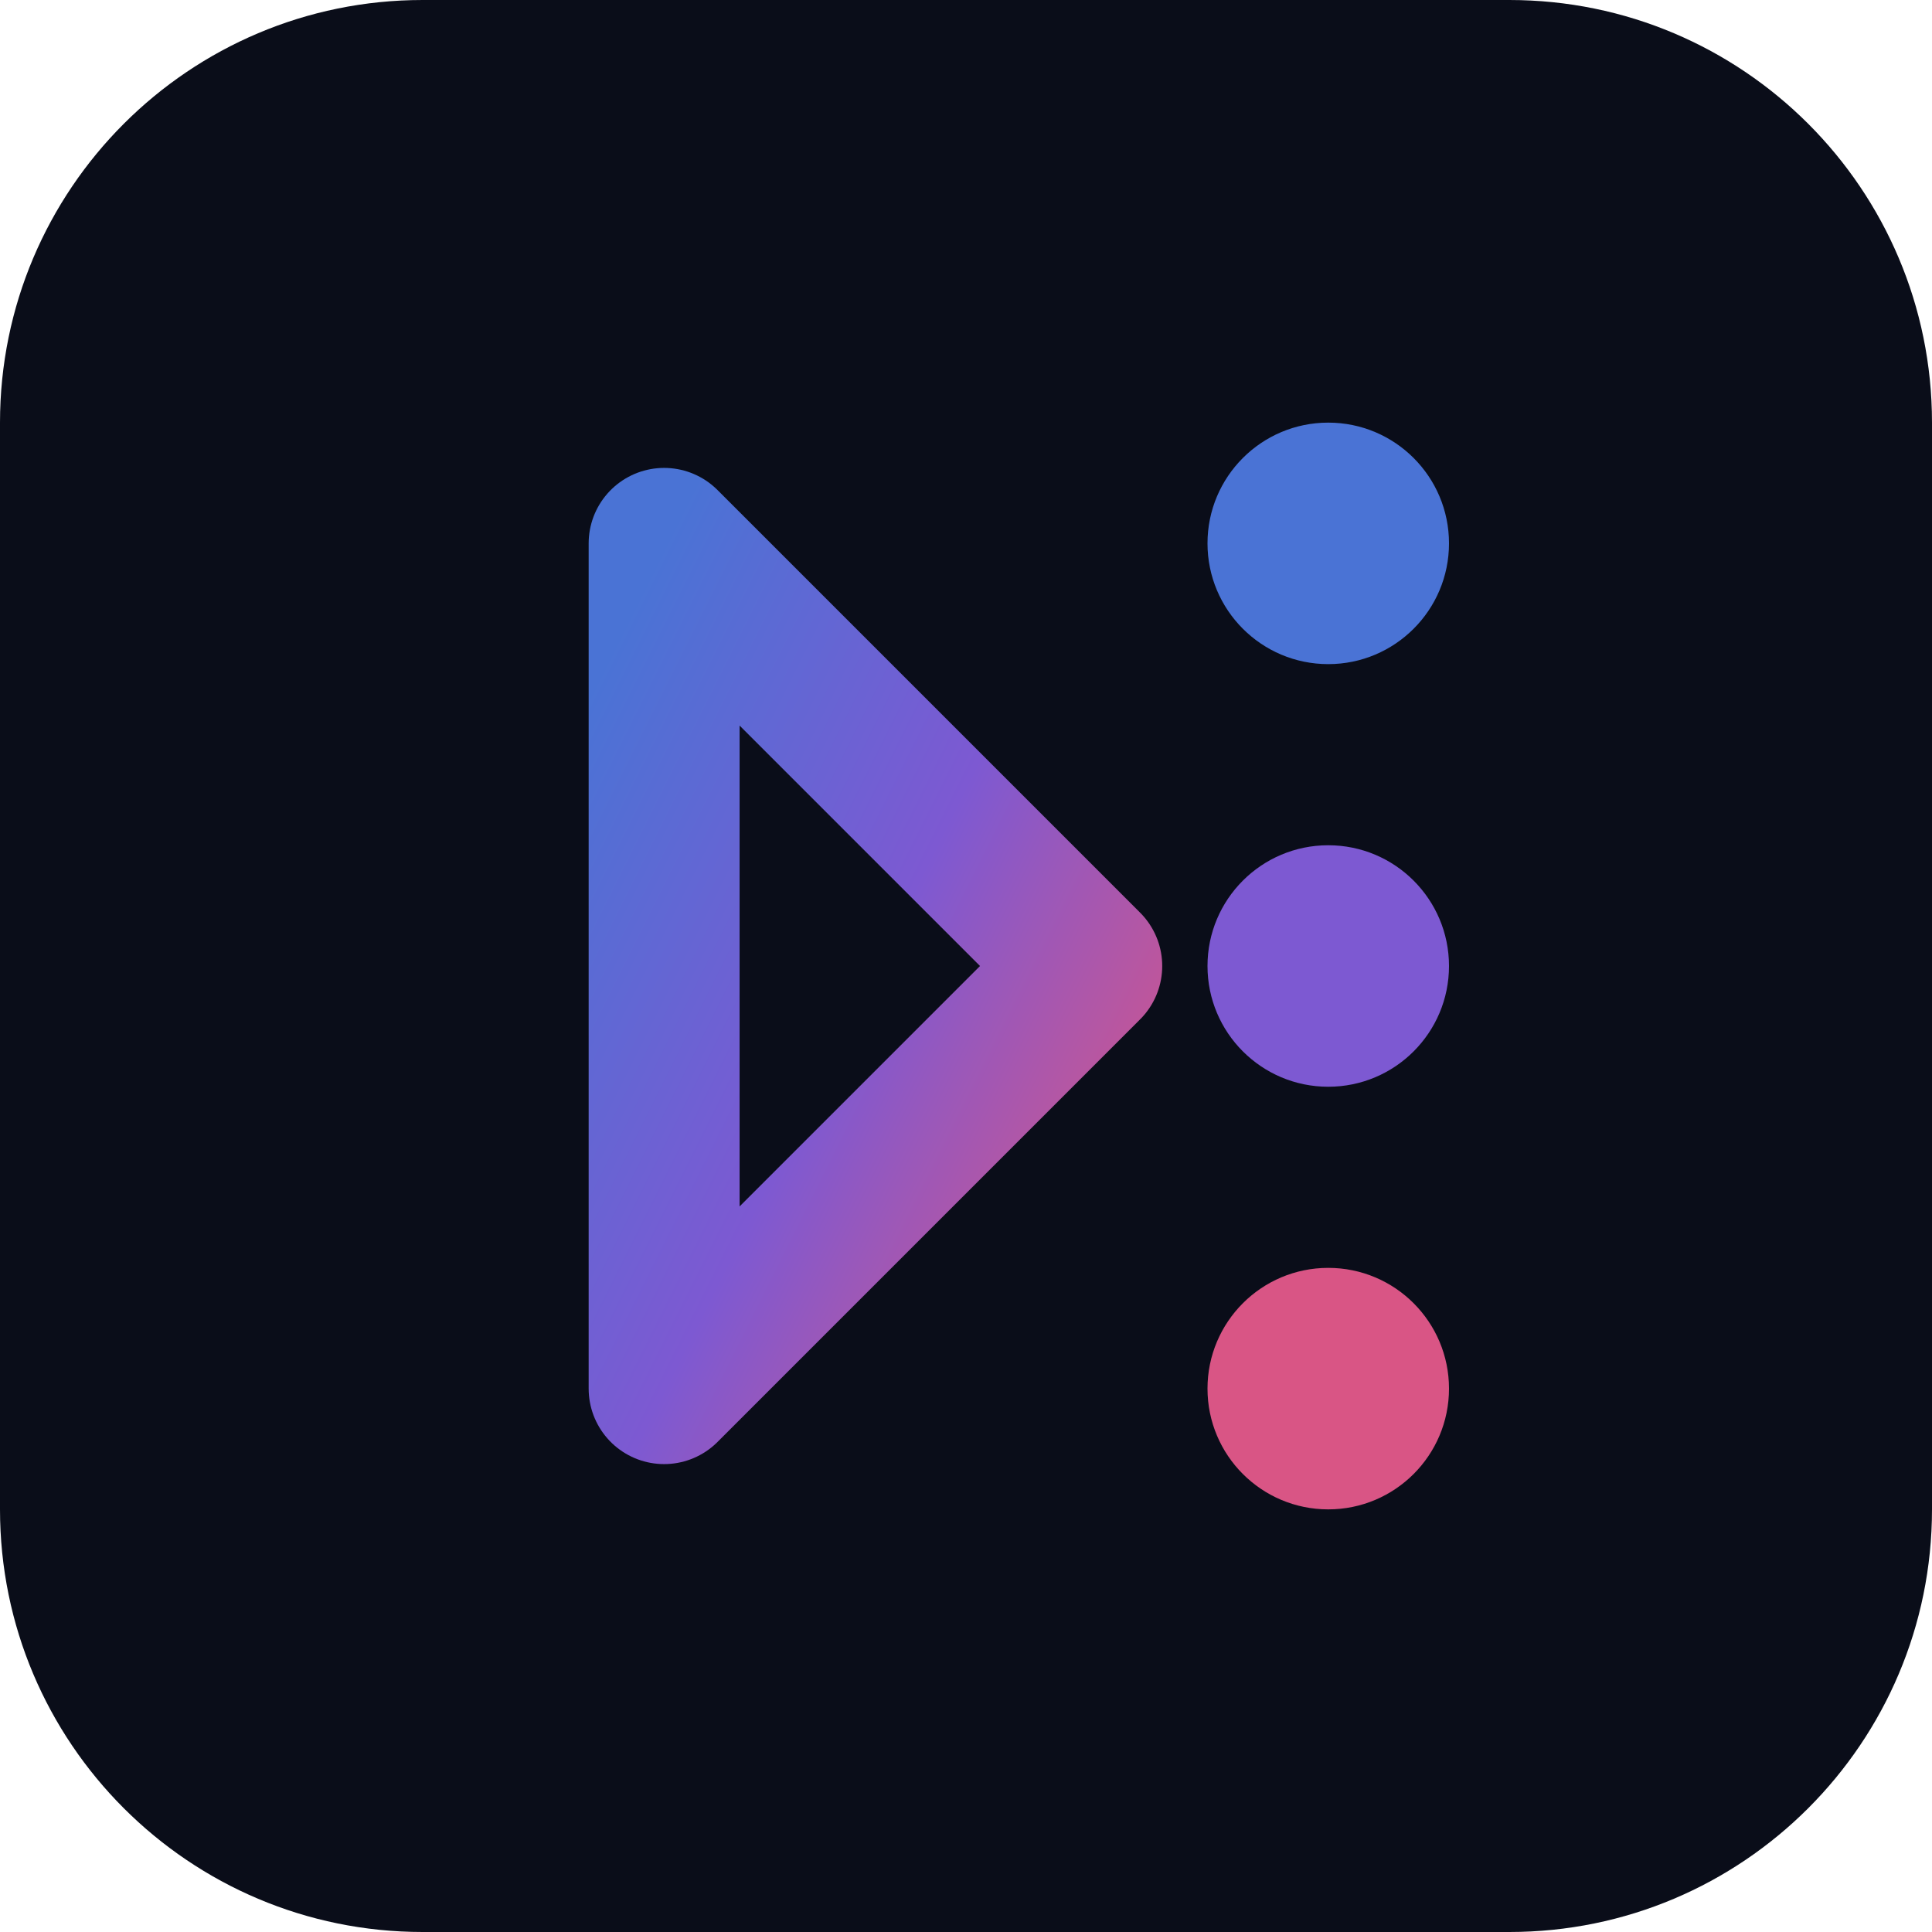
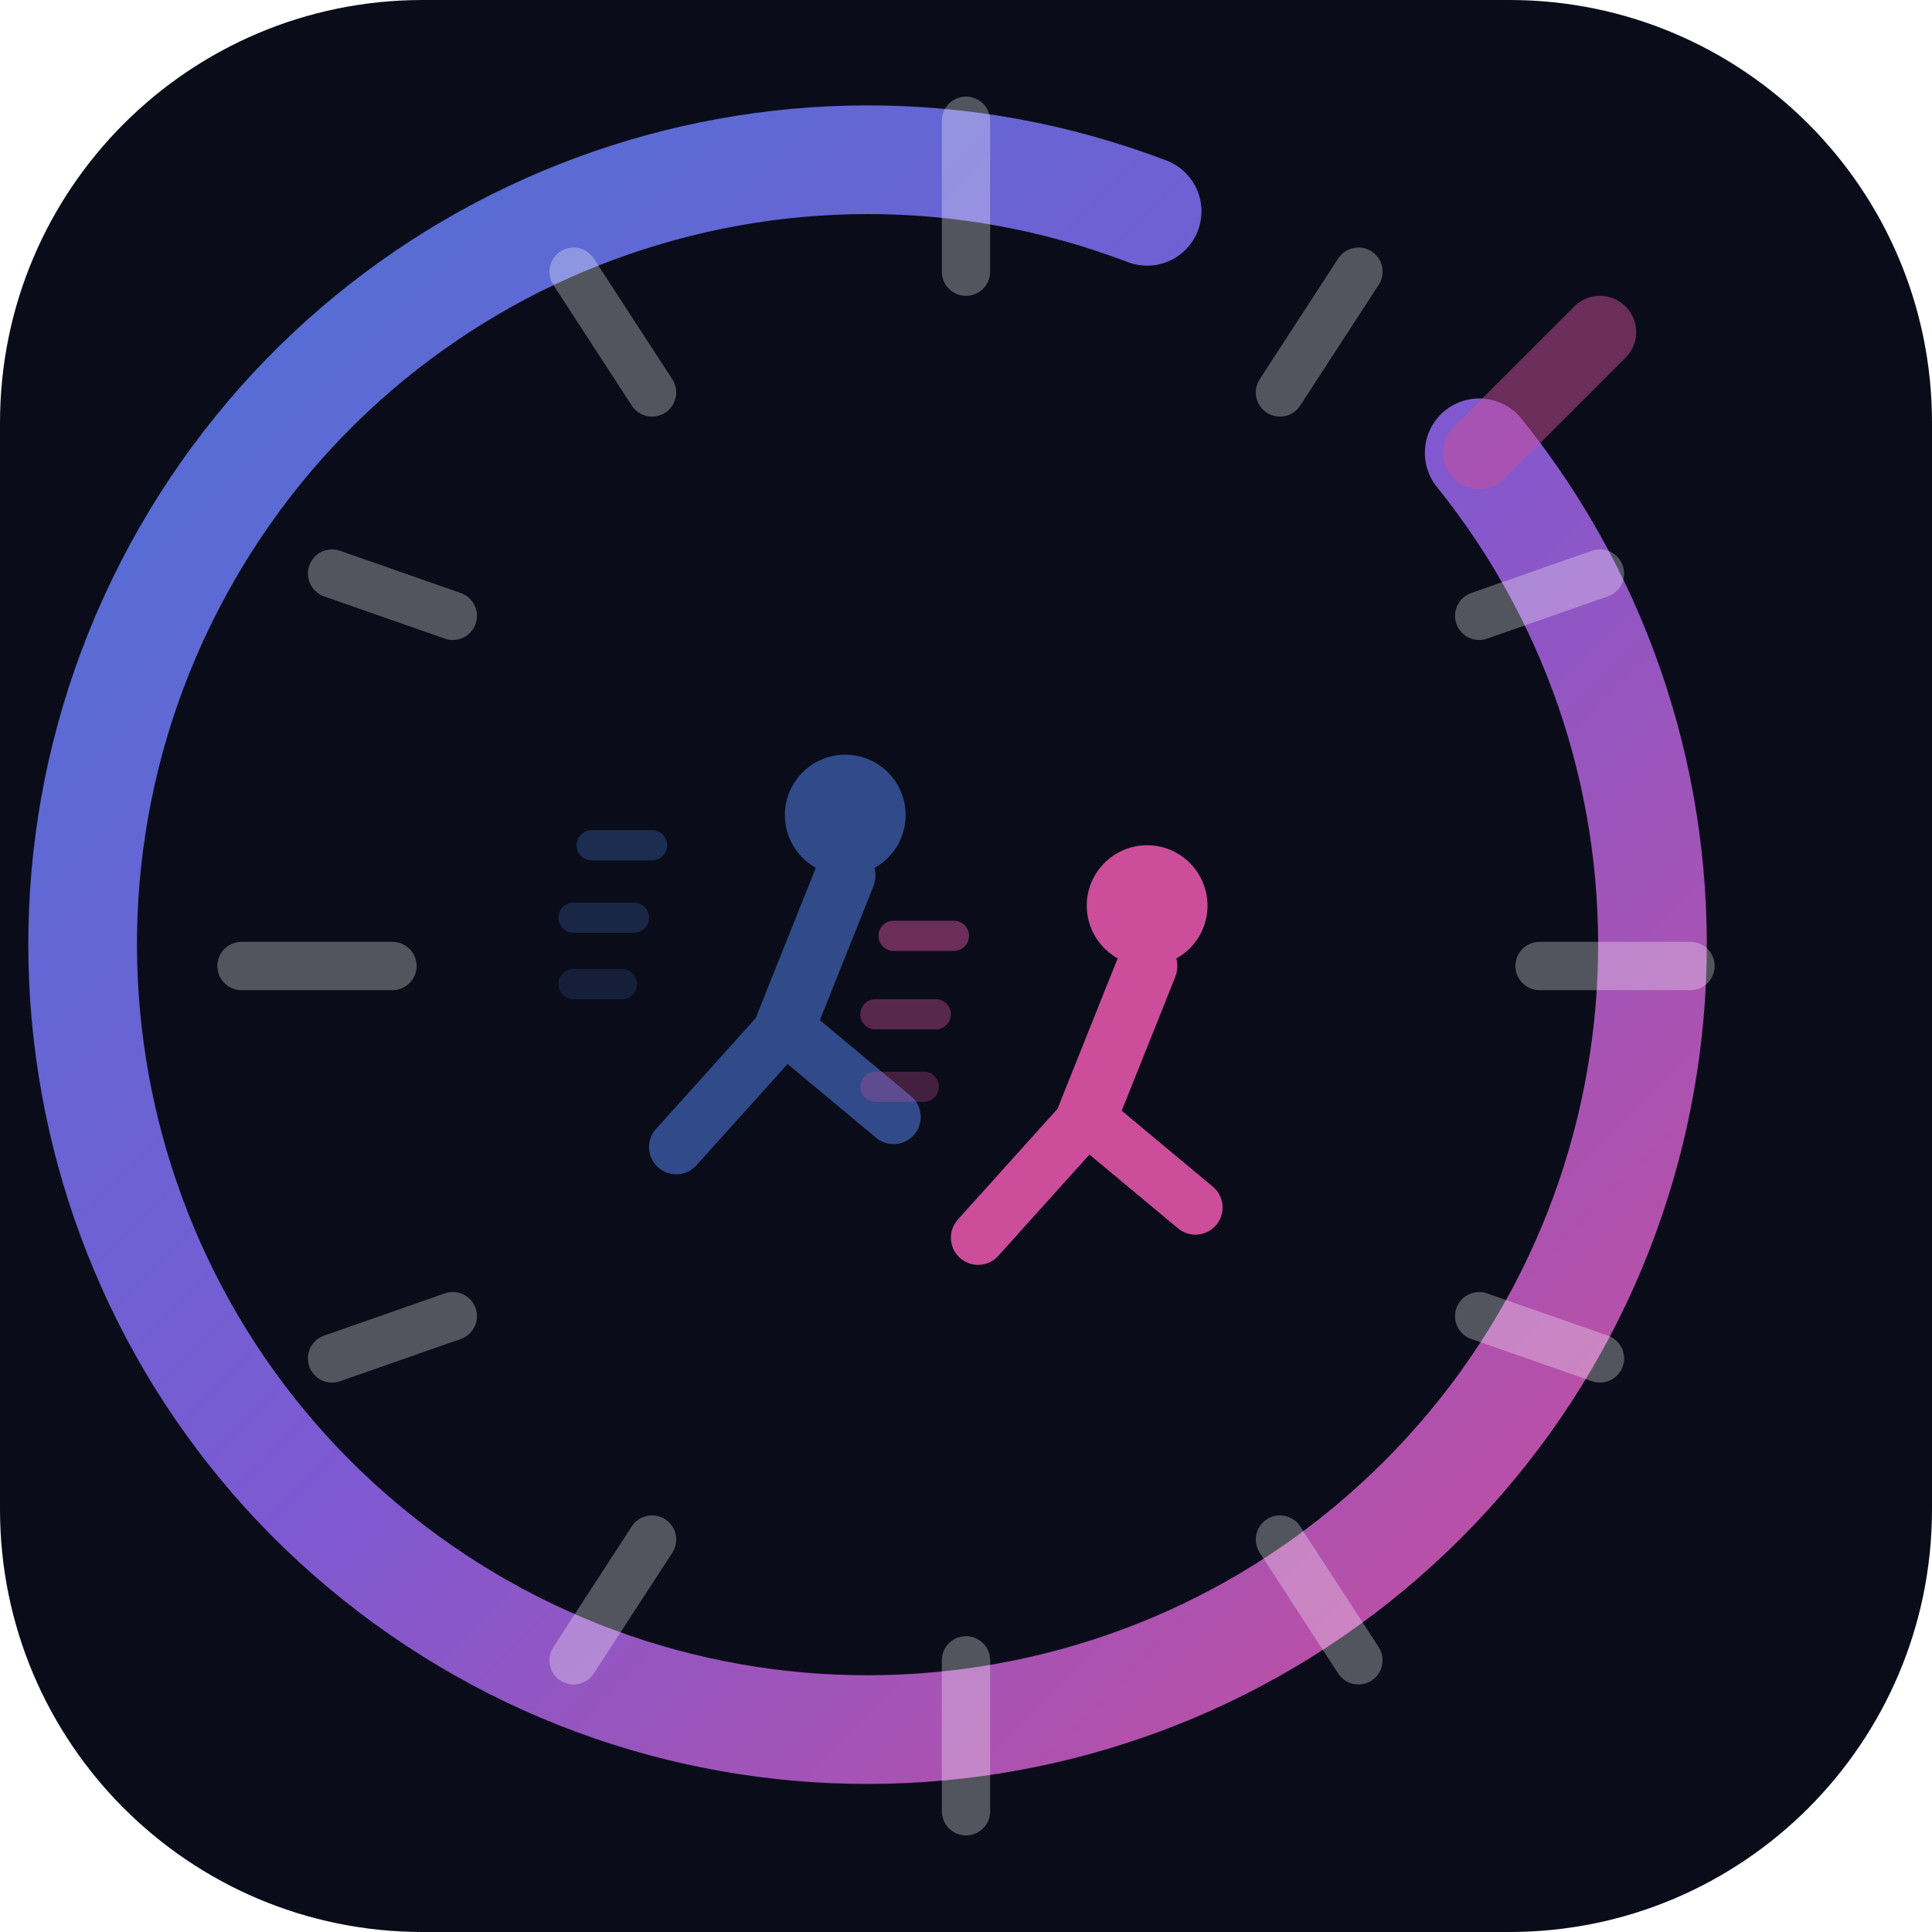
<svg xmlns="http://www.w3.org/2000/svg" viewBox="0 0 32 32" fill="none">
  <defs>
    <linearGradient id="fg" x1="0%" y1="0%" x2="100%" y2="100%">
      <stop offset="0%" stop-color="#4A73D5" />
      <stop offset="50%" stop-color="#7D59D2" />
-       <stop offset="100%" stop-color="#D95585" />
+       <stop offset="100%" stop-color="#CC4D99" />
    </linearGradient>
  </defs>
  <rect width="32" height="32" rx="7" fill="#0A0D19" />
-   <path d="M11 9 L11 23 M11 23 L18 16 L11 9" stroke="url(#fg)" stroke-width="2.5" stroke-linecap="round" stroke-linejoin="round" fill="none" />
-   <circle cx="22" cy="9" r="2" fill="#4A73D5" />
-   <circle cx="22" cy="16" r="2" fill="#7D59D2" />
-   <circle cx="22" cy="23" r="2" fill="#D95585" />
+   <path d="M 19 3.5 A 13 13 0 1 0 24.5 7.5" stroke="url(#fg)" stroke-width="1.8" stroke-linecap="round" fill="none" />
+   <g stroke="rgba(255,255,255,0.3)" stroke-width="0.8" stroke-linecap="round">
+     <line x1="16" y1="2" x2="16" y2="4.5" />
+     <line x1="22.5" y1="4.5" x2="21.2" y2="6.5" />
+     <line x1="26.5" y1="9.5" x2="24.5" y2="10.2" />
+     <line x1="28" y1="16" x2="25.5" y2="16" />
+     <line x1="26.5" y1="22.5" x2="24.5" y2="21.8" />
+     <line x1="22.5" y1="27.5" x2="21.2" y2="25.5" />
+     <line x1="16" y1="30" x2="16" y2="27.5" />
+     <line x1="9.5" y1="27.5" x2="10.8" y2="25.5" />
+     <line x1="5.5" y1="22.5" x2="7.5" y2="21.8" />
+     <line x1="4" y1="16" x2="6.5" y2="16" />
+     <line x1="5.5" y1="9.5" x2="7.5" y2="10.2" />
+     <line x1="9.5" y1="4.5" x2="10.8" y2="6.5" />
+   </g>
+   <path d="M 24.5 7.5 L 26.5 5.5" stroke="#CC4D99" stroke-width="1.2" stroke-linecap="round" opacity="0.5" />
+   <g stroke="#4A73D5" stroke-linecap="round" opacity="0.6">
+     <circle cx="14" cy="13.5" r="1" fill="#4A73D5" stroke="none" />
+     <line x1="14" y1="14.5" x2="13" y2="17" stroke-width="1" />
+     <line x1="13" y1="17" x2="14.8" y2="18.5" stroke-width="0.9" />
+     <line x1="13" y1="17" x2="11.2" y2="19" stroke-width="0.9" />
+     <line x1="10.8" y1="14" x2="9.8" y2="14" stroke-width="0.5" opacity="0.5" />
+     <line x1="10.5" y1="15.2" x2="9.5" y2="15.2" stroke-width="0.5" opacity="0.4" />
+     <line x1="10.3" y1="16.3" x2="9.5" y2="16.3" stroke-width="0.5" opacity="0.3" />
+   </g>
+   <g stroke="#CC4D99" stroke-linecap="round">
+     <circle cx="19" cy="15" r="1" fill="#CC4D99" stroke="none" />
+     <line x1="19" y1="16" x2="18" y2="18.5" stroke-width="1" />
+     <line x1="18" y1="18.5" x2="19.8" y2="20" stroke-width="0.9" />
+     <line x1="18" y1="18.5" x2="16.2" y2="20.5" stroke-width="0.9" />
+     <line x1="15.8" y1="15.5" x2="14.8" y2="15.5" stroke-width="0.5" opacity="0.5" />
+     <line x1="15.5" y1="16.8" x2="14.5" y2="16.8" stroke-width="0.5" opacity="0.4" />
+     <line x1="15.3" y1="18" x2="14.5" y2="18" stroke-width="0.5" opacity="0.3" />
+   </g>
</svg>
